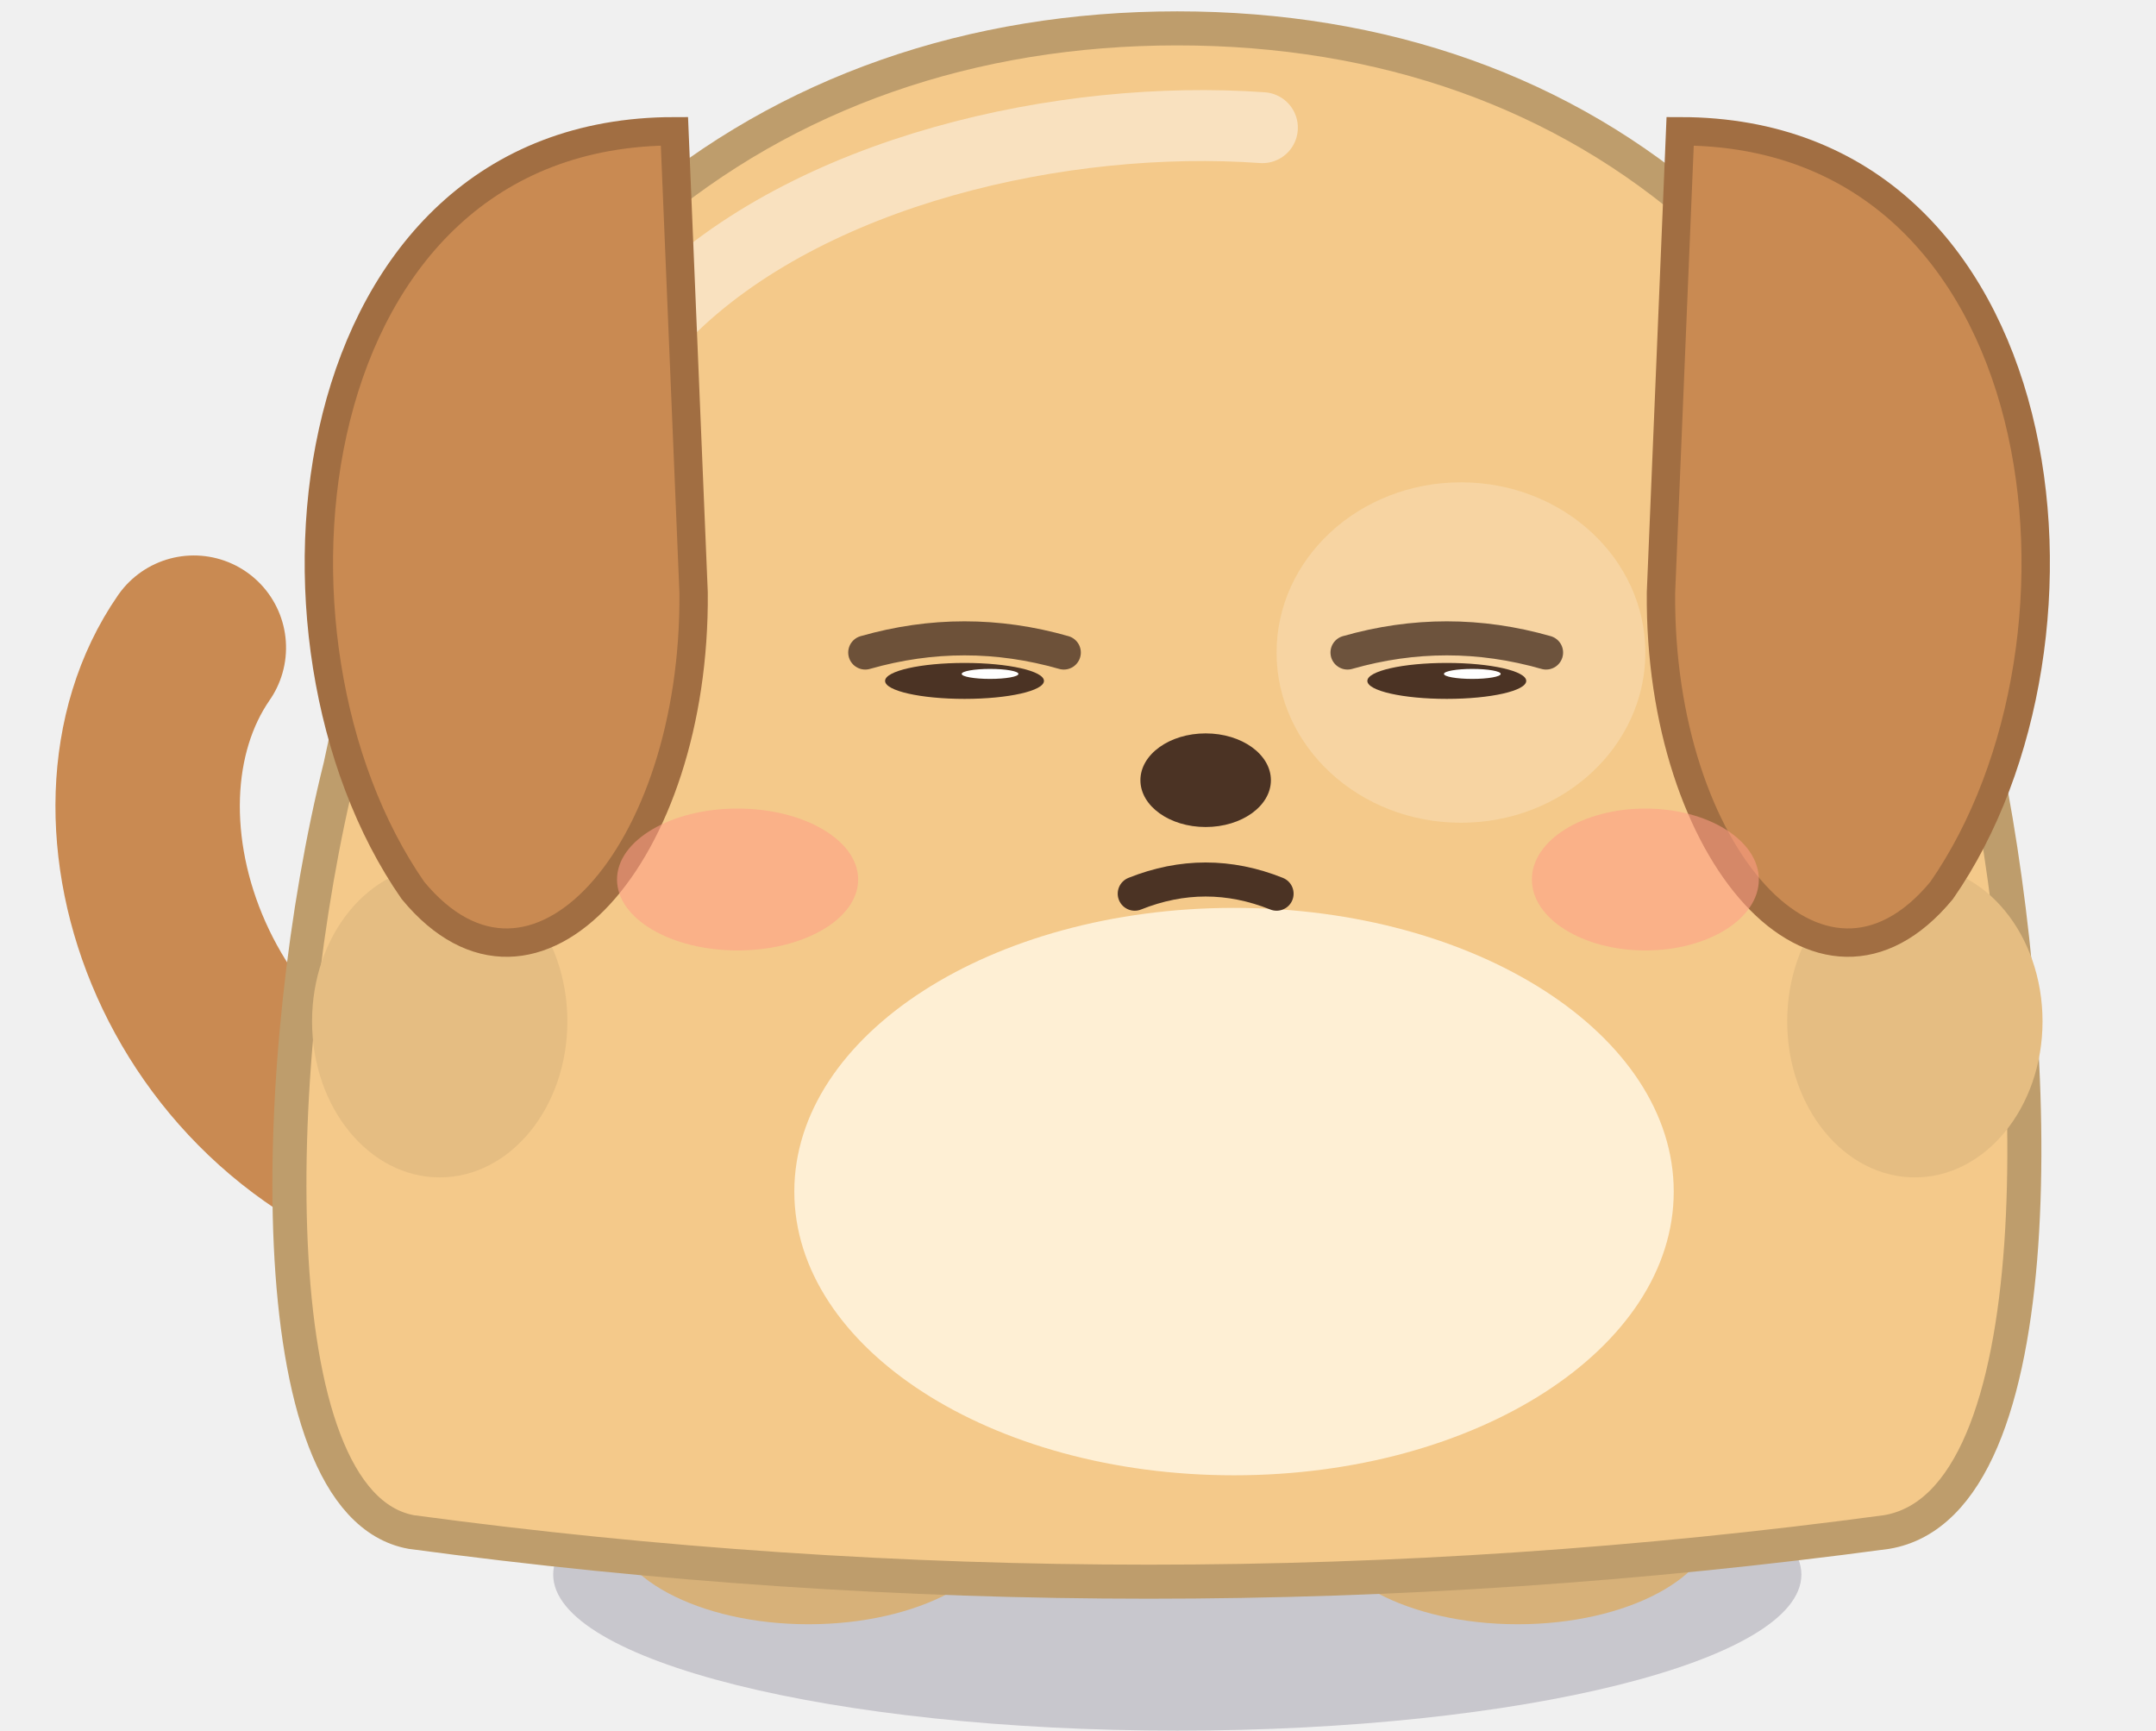
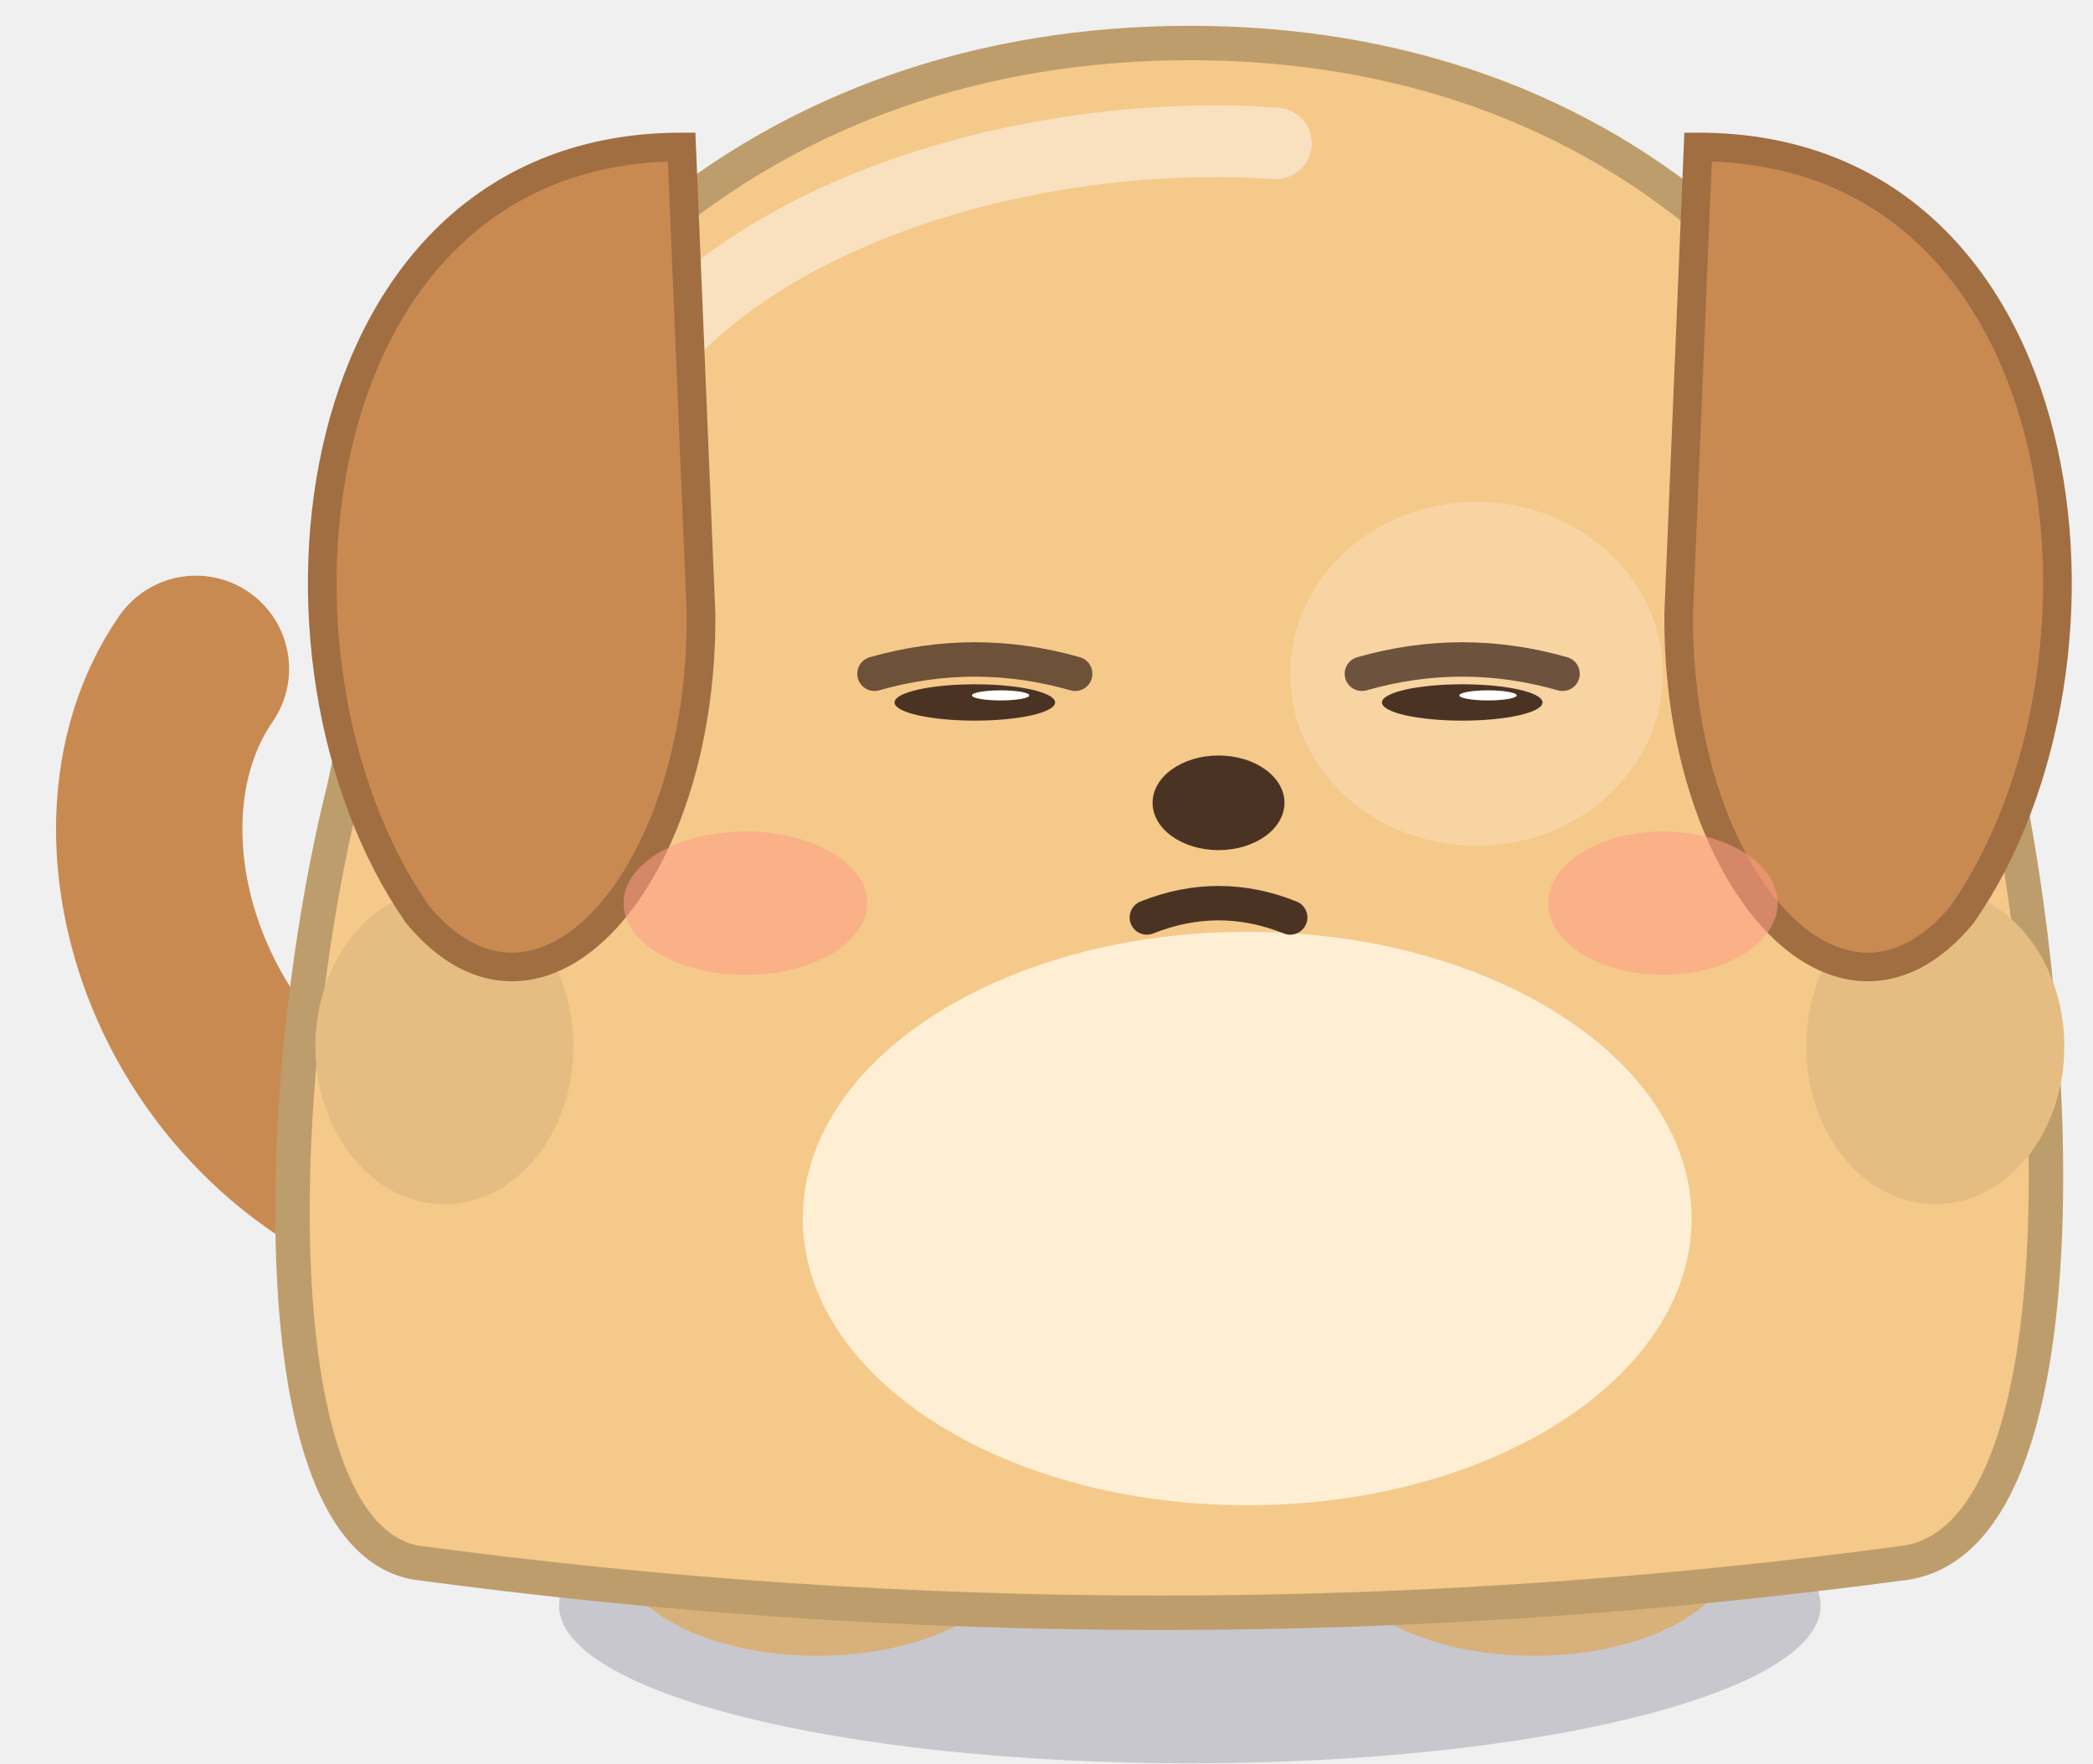
- <svg xmlns="http://www.w3.org/2000/svg" viewBox="-81 -108 152 122" width="152" height="122">
+ <svg xmlns="http://www.w3.org/2000/svg" viewBox="-81 -109 146 123" width="146" height="123">
  <ellipse id="shadow" rx="44" ry="11" cx="2" cy="3" fill="#2a2140" opacity="0.2" />
  <g id="turn">
    <g id="act">
      <g id="hop">
        <g id="posture">
          <g transform="translate(-48 -24)">
            <g id="tail" transform="matrix(0.999848 0.017452 -0.017452 0.999848 0 0)">
              <path d="M 0 0 C -20 -4 -28 -26 -20 -38" fill="none" stroke="#c98a52" stroke-width="13" stroke-linecap="round" />
            </g>
          </g>
          <g id="feet">
            <ellipse id="foot-left" rx="14" ry="7.5" cx="-24" cy="-1" fill="#d7b179" />
            <ellipse id="foot-right" rx="14" ry="7.5" cx="26" cy="-1" fill="#d7b179" />
          </g>
          <g id="breath">
            <path id="body" d="M -52 0 C -63 -2 -62 -34 -57 -54 C -50 -88 -27 -106 2 -106 C 31 -106 53 -88 59 -54 C 63 -34 64 -2 52 0 Q 0 7 -52 0 Z" fill="#f4c98a" stroke="#be9d6c" stroke-width="2.4" />
            <path id="body-shine" d="M -34 -86 C -24 -96 -6 -100 8 -99" fill="none" stroke="#ffffff" stroke-width="5" stroke-linecap="round" opacity="0.45" />
            <ellipse id="belly" rx="31" ry="20" cx="6" cy="-24" fill="#fff3dc" opacity="0.9" />
            <g id="paws">
              <g transform="translate(-50 -36)">
                <ellipse id="paw-left" rx="9" ry="11" cx="0" cy="0" fill="#e5bd82" />
              </g>
              <g transform="translate(54 -36)">
                <ellipse id="paw-right" rx="9" ry="11" cx="0" cy="0" fill="#e5bd82" />
              </g>
            </g>
            <g id="ears">
              <g transform="translate(-36 -92)">
                <g id="ear-left" transform="matrix(0.97437 -0.224951 0.224951 0.97437 0 0)">
                  <path d="M 4 -6 C -22 -12 -34 22 -26 42 C -20 54 -6 44 -2 26 Z" fill="#c98a52" stroke="#a16e42" stroke-width="2" />
                </g>
              </g>
              <g transform="translate(40 -92)">
                <g id="ear-right" transform="matrix(0.97437 0.224951 -0.224951 0.97437 0 0)">
                  <path d="M -4 -6 C 22 -12 34 22 26 42 C 20 54 6 44 2 26 Z" fill="#c98a52" stroke="#a16e42" stroke-width="2" />
                </g>
              </g>
            </g>
            <g id="face">
              <ellipse id="markings" rx="13" ry="12" cx="22" cy="-62" fill="#f7d7a7" opacity="0.8" />
              <g id="eyes">
                <g id="eye-left" transform="translate(-13 -60)">
                  <g transform="matrix(1 0 0 0.176 0 0)">
                    <ellipse id="eye-left-pupil" rx="5.6" ry="7.2" cx="0" cy="0" fill="#4b3324" />
                    <circle id="eye-left-shine" cx="1.8" cy="-2.8" r="2" fill="#ffffff" />
                  </g>
                  <path id="eye-left-lid" d="M -7 -2 Q 0 -4 7 -2" fill="none" stroke="#4b3324" stroke-width="2.4" stroke-linecap="round" opacity="0.8" />
                </g>
                <g id="eye-right" transform="translate(21 -60)">
                  <g transform="matrix(1 0 0 0.176 0 0)">
                    <ellipse id="eye-right-pupil" rx="5.6" ry="7.2" cx="0" cy="0" fill="#4b3324" />
                    <circle id="eye-right-shine" cx="1.8" cy="-2.8" r="2" fill="#ffffff" />
                  </g>
                  <path id="eye-right-lid" d="M -7 -2 Q 0 -4 7 -2" fill="none" stroke="#4b3324" stroke-width="2.4" stroke-linecap="round" opacity="0.8" />
                </g>
              </g>
              <ellipse id="nose" rx="4.6" ry="3.3" cx="4" cy="-53" fill="#4b3324" />
              <path id="mouth" d="M -1 -45 Q 4 -47 9 -45" fill="none" stroke="#4b3324" stroke-width="2.4" stroke-linecap="round" />
              <ellipse id="cheek-left" rx="8.5" ry="5" cx="-29" cy="-46" fill="#ff9c86" opacity="0.55" />
              <ellipse id="cheek-right" rx="8" ry="5" cx="35" cy="-46" fill="#ff9c86" opacity="0.55" />
            </g>
          </g>
        </g>
      </g>
    </g>
  </g>
</svg>
